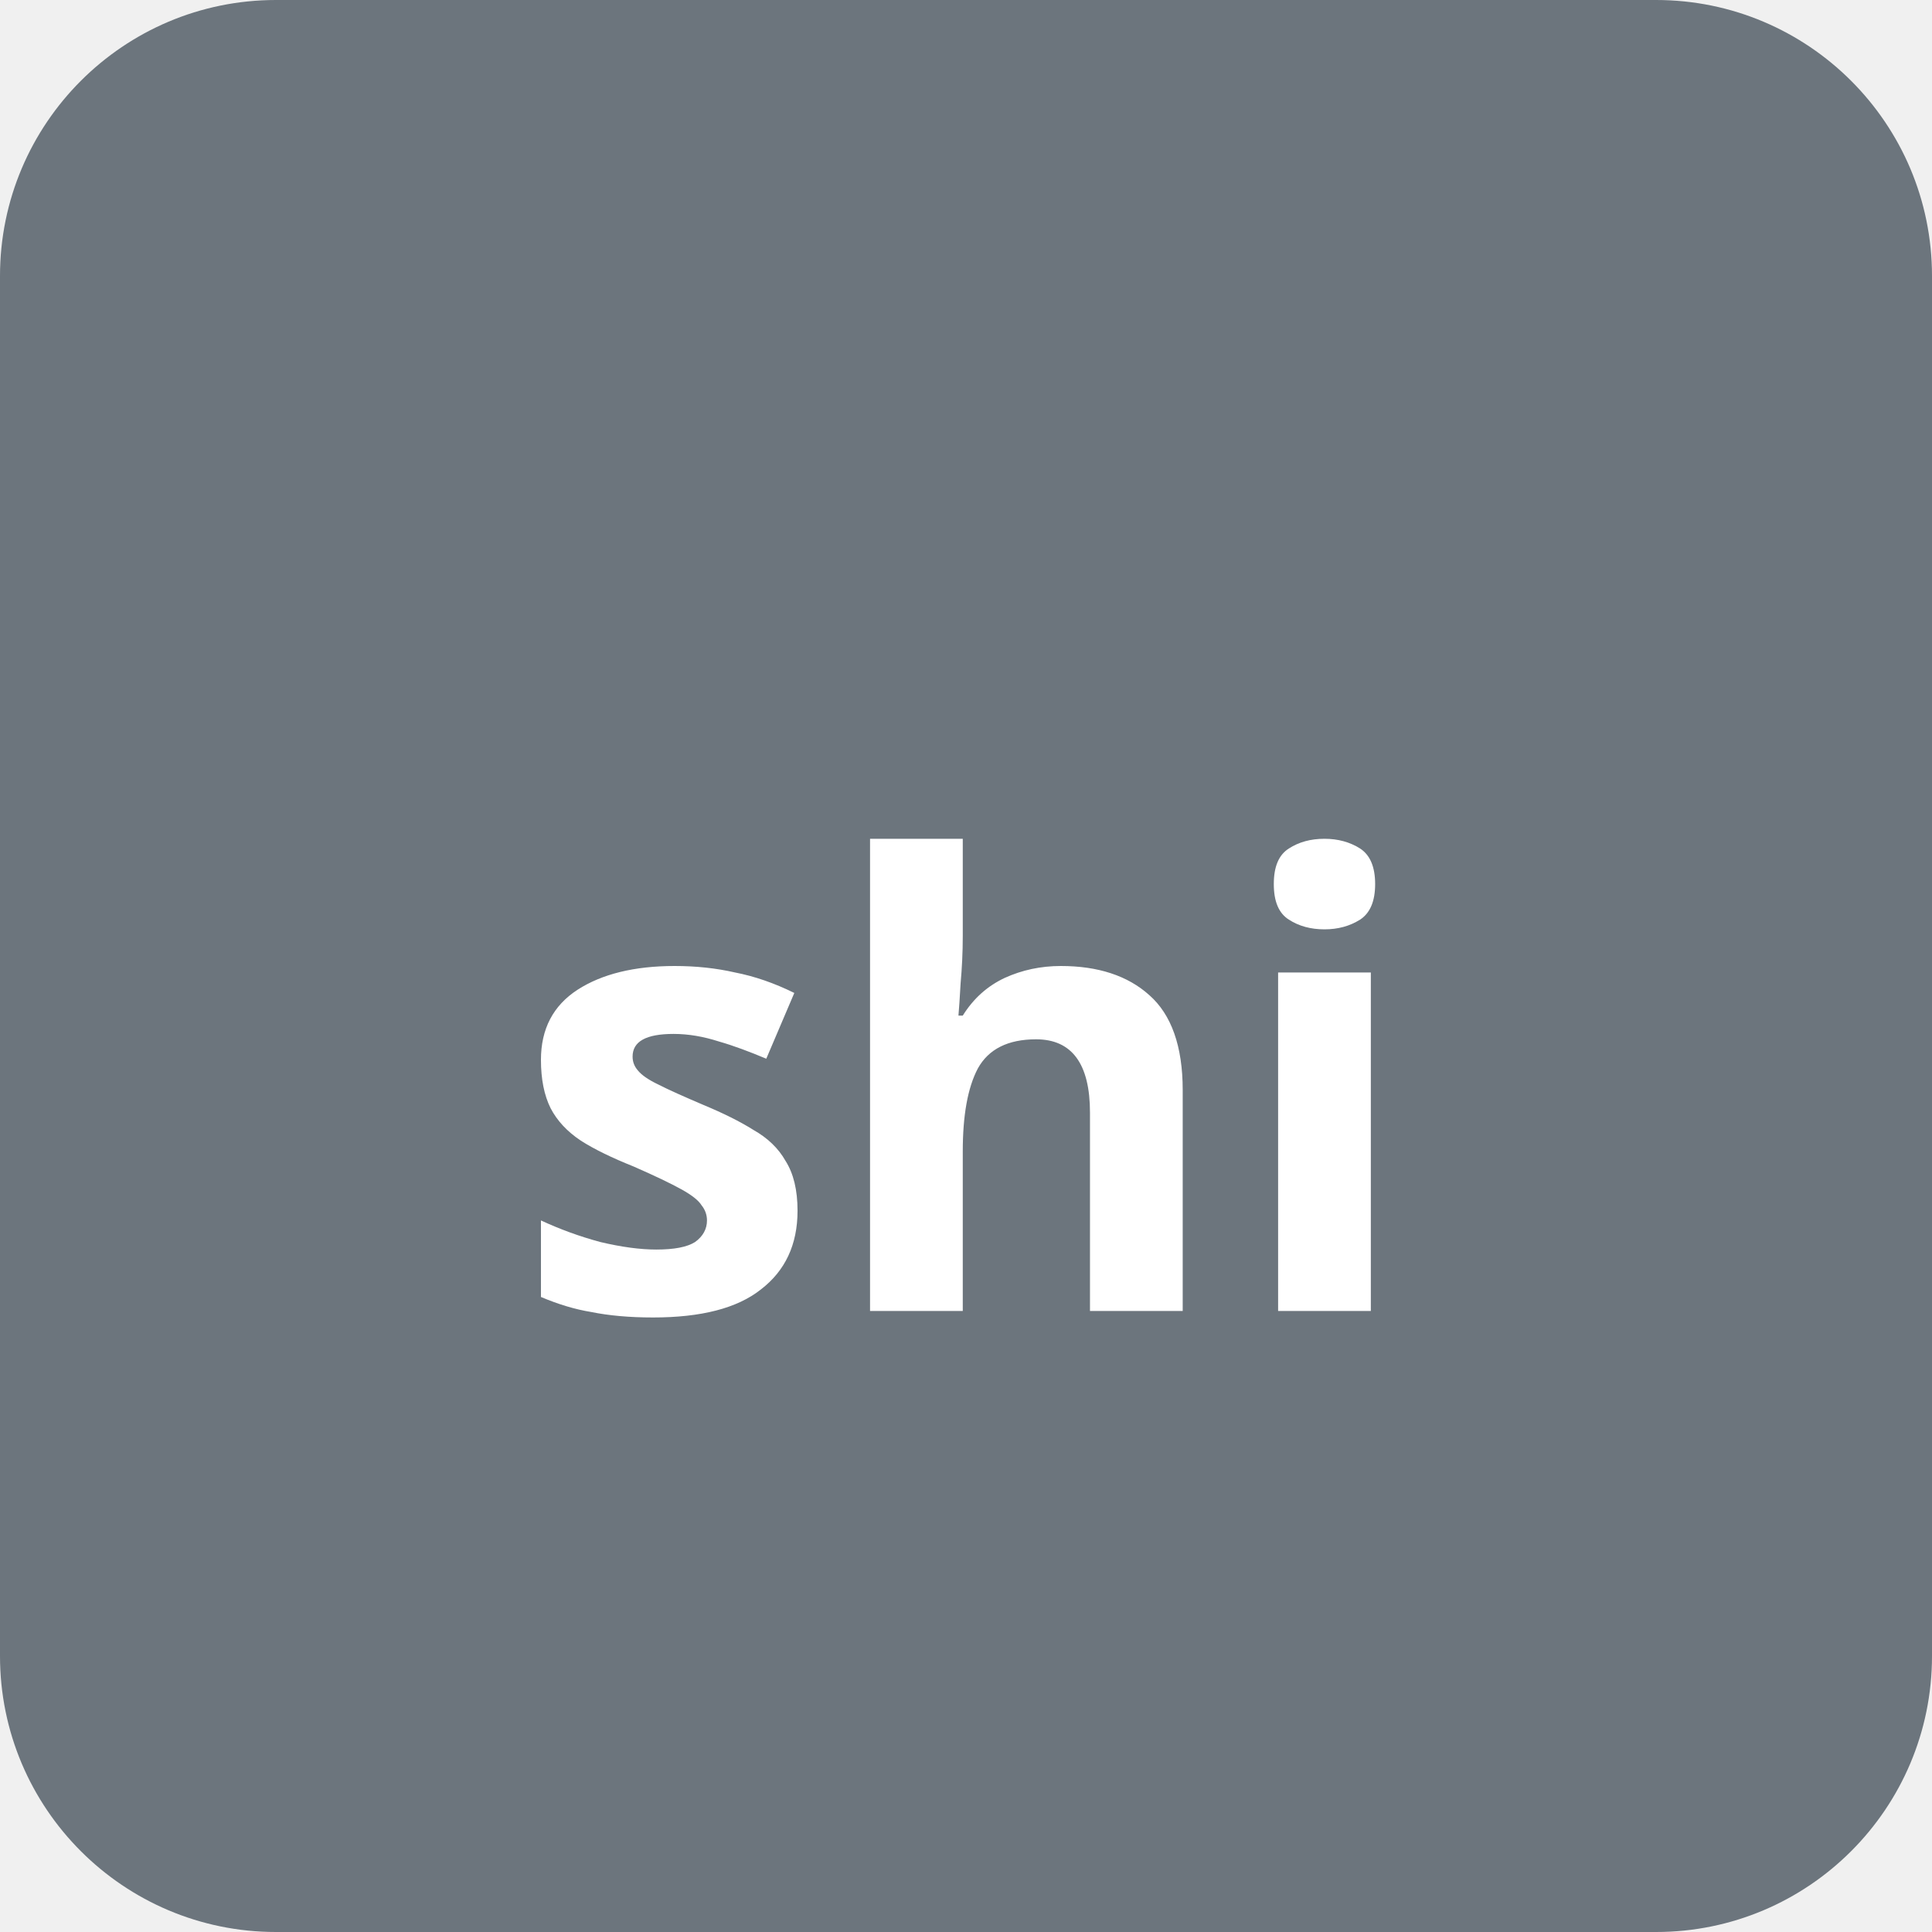
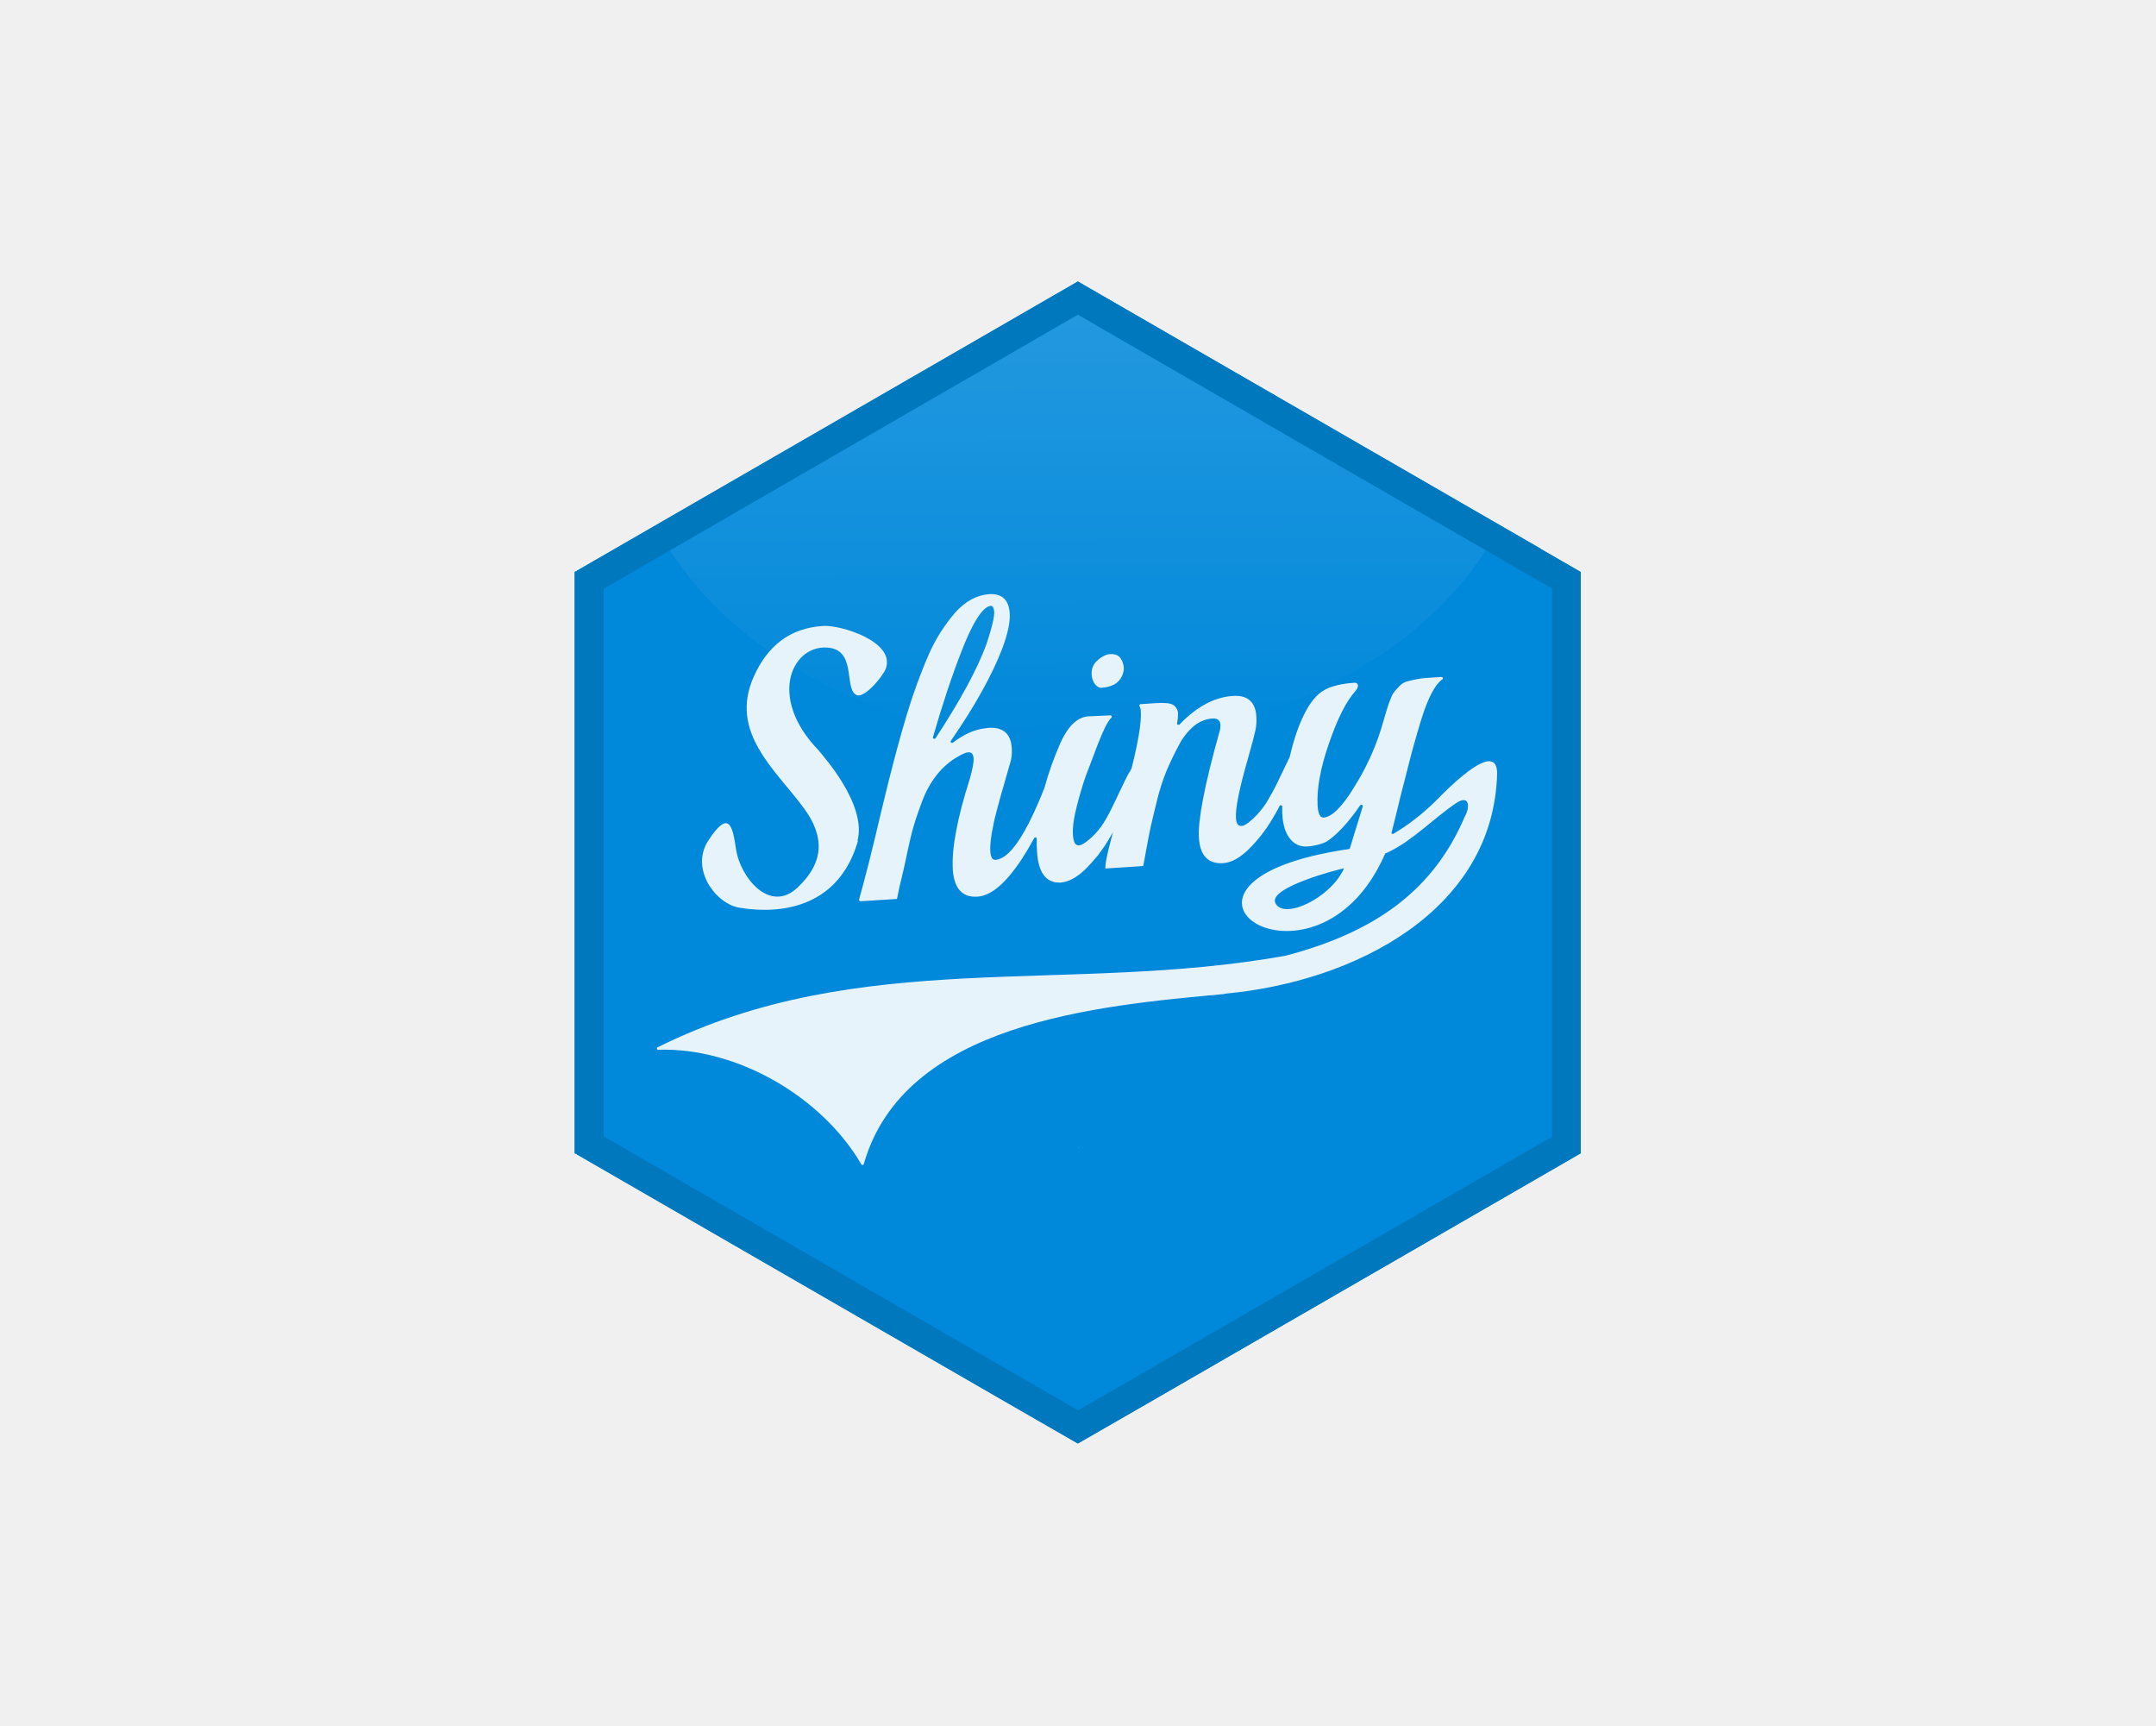
- <svg xmlns="http://www.w3.org/2000/svg" viewBox="0 0 28 28">
-   <rect width="28" height="28" rx="4" fill="#6c757d" />
-   <text x="14" y="19" text-anchor="middle" font-family="sans-serif" font-size="9" font-weight="bold" fill="#fff">shi</text>
+ <svg xmlns="http://www.w3.org/2000/svg" id="a" viewBox="0 0 150 120">
+   <defs>
+     <linearGradient id="c" x1="74.9" y1="1273.04" x2="75.03" y2="1226.77" gradientTransform="translate(0 1278.44) scale(1 -1)" gradientUnits="userSpaceOnUse">
+       <stop offset="0" stop-color="#fff" stop-opacity=".83" />
+       <stop offset=".56" stop-color="#fff" stop-opacity=".37" />
+       <stop offset="1" stop-color="#fff" stop-opacity="0" />
+     </linearGradient>
+   </defs>
+   <g id="b">
+     <path d="M107.21,38.18l-26.47-15.28-5.75-3.32-5.75,3.32-26.47,15.28-2.79,1.61v40.42l2.79,1.61,26.8,15.47,5.42,3.12,5.42-3.12,26.8-15.47,2.77-1.6v-40.43l-2.79-1.61Z" style="fill:#0088da;" />
+     <path d="M75,79.89s.06-.06.09-.09h-.03s-.03.06-.06.09Z" style="fill:#e2b058;" />
+     <path d="M51.77,63.13h0c-.31,0-.11,0,0,0ZM51.76,63.13c-.31,0-.17,0-.07,0h.16-.09c.07,0,.09.01,0,0ZM59.66,58.48c.66-2.54-2.43-5.93-2.68-6.25,0,0,0,0,0-.01-3.7-3.78-1.8-7.56.79-7.15,1.86.31.9,3.03,1.9,3.3h.02c.6.06,1.77-1.38,1.94-1.87.67-1.89-3.18-3.04-4.35-2.96-2.35.14-3.9,1.42-4.84,3.53-1.73,3.88,1.51,6.46,3.47,9.12,1.49,2.01,1.42,3.8-.4,5.53-2,1.9-4.03-.79-4.3-2.63-.24-1.69-.51-2.78-1.92-.64-1.31,1.99.51,4.43,2.16,4.69.39.03,6.51,1.37,8.24-4.65ZM85.22,69.14c-9.03.82-22.32,2.04-25.12,11.82-.02.06-.07.09-.12.07-.03,0-.05-.02-.06-.05-2.74-4.69-8.64-8.13-14.11-7.96-.06,0-.11-.02-.11-.07s.02-.11.07-.11c14.08-6.99,28.46-3.64,43.67-6.36,6.37-1.67,10.33-4.64,12.48-9.7.36-.62.34-1.57-.65-.89-1.53,1.04-2.95,2.54-4.61,3.35-.07.04-.16.07-.25.11-.03,0-.05.04-.06.07-4.83,11.02-18.27,1.94-2.5-.36.04,0,.07-.04.07-.07l.89-2.89c.02-.06-.02-.11-.07-.12-.04,0-.09,0-.11.04-.36.53-.76,1.04-1.19,1.52-.56.59-1,.95-1.33,1.09-.38.14-.78.23-1.18.25-.48.03-.89-.16-1.2-.56-.31-.4-.49-.99-.52-1.77,0-.12,0-.27,0-.42,0-.06-.02-.11-.07-.12-.06,0-.11.02-.12.07-.15.29-.31.57-.46.82-.45.78-1.01,1.5-1.65,2.14s-1.24.96-1.8,1c-1.06.07-1.63-.53-1.7-1.79-.07-1.2.4-3.67,1.43-7.34.06-.16.07-.33.07-.49-.02-.33-.21-.47-.6-.44-.45.04-.88.22-1.23.51-.44.37-.8.83-1.06,1.34-.31.57-.59,1.16-.85,1.76-.27.66-.49,1.34-.66,2.04-.19.77-.35,1.42-.46,1.92-.11.52-.22,1.08-.32,1.65-.07.4-.16.9-.18.97l-.02.07s-2.6.18-2.62.17c-.06-.47.46-2.25.52-2.52-.47.83-.66,1.09-1.04,1.6-.25.31-.52.61-.8.9-.63.63-1.24.96-1.8,1h-.11c-.92,0-1.45-.72-1.53-2.15-.02-.29-.03-.57-.02-.87,0-.06-.02-.11-.07-.12-.06,0-.11.02-.12.07-1.44,2.64-2.74,3.97-3.93,4.05-1.06.07-1.63-.56-1.72-1.88-.09-1.46.31-3.59,1.19-6.34.19-.68.27-1.14.26-1.39-.03-.38-.2-.43-.34-.43h-.04c-.12,0-.39.09-.95.44-.49.32-.92.72-1.28,1.19-.41.53-.73,1.13-.97,1.76-.25.67-.45,1.25-.59,1.73s-.29,1.09-.43,1.77-.27,1.28-.38,1.72c-.11.44-.23.94-.34,1.52l-.02.07-2.52.16c-.06,0-.11-.04-.11-.09v-.04h0c.37-1.29.9-3.37,1.56-6.19.67-2.82,1.28-5.08,1.77-6.7.43-1.41.93-2.8,1.52-4.15.46-1.05,1.08-2.03,1.83-2.9.71-.8,1.52-1.23,2.36-1.29.9-.06,1.37.39,1.44,1.32.04.62-.14,1.45-.53,2.49-.71,1.84-1.9,3.98-3.55,6.37-.04.04-.04.11,0,.14s.11.04.14,0c.29-.22.59-.42.91-.58.48-.25,1-.39,1.54-.44,1.02-.07,1.56.4,1.63,1.38.03.36,0,.72-.11,1.07-.09.31-.2.69-.32,1.1-.11.41-.21.75-.29,1.01-.07.27-.17.62-.29,1.07-.12.45-.22.84-.27,1.14-.17.77-.24,1.39-.21,1.84.04.57.27.57.34.57h.03c.96-.06,2.1-1.73,3.38-4.97,0-.02,0-.03.02-.05.29-1.07.67-2.12,1.11-3.12.53-1.17,1.18-1.79,1.94-1.84l1.52-.07c.06,0,.11.04.11.09,0,.03,0,.06-.03.07h0c-.24.23-.55.84-.93,1.82-.4,1.06-.68,1.78-.86,2.27-.18.51-.39,1.19-.61,2.05s-.31,1.54-.27,2.06c.05.68.31.68.39.68h.03c.13,0,.38-.11.83-.51.34-.31.64-.67.89-1.06.23-.37.48-.84.75-1.41.27-.57.51-1.07.71-1.49.22-.45.31-.6.36-.66l.12-.23c.47-1.89.69-3.21.64-3.95,0-.12-.03-.25-.09-.36h0s-.03-.11.02-.13c.02,0,.04-.02.06-.02l1.06-.07c.62-.04,1.01,0,1.21.13s.32.35.33.58c0,.23-.02.47-.07.69,0,.06.03.11.09.11.03,0,.07,0,.09-.03,1.19-1.24,2.43-1.9,3.71-1.98,1.02-.07,1.57.42,1.63,1.44.02.32,0,.65-.07.97s-.23.95-.51,1.92c-.6,2.09-.89,3.49-.84,4.17.03.49.22.54.36.54h.03c.13,0,.38-.11.82-.52.34-.32.64-.69.9-1.08.27-.45.53-.91.76-1.39.27-.55.51-1.05.71-1.47.07-.15.12-.27.17-.36,0,0,0,0,0-.02.27-1.16.6-2.12.97-2.87.43-.88.91-1.46,1.43-1.74.51-.29,1.22-.45,2.12-.51h0c.11,0,.21.07.22.18v.02c0,.11-.05.22-.16.36-.64.69-1.26,1.92-1.86,3.66-.6,1.73-.86,3.19-.79,4.35.04.53.17.81.4.81h.02c.56-.04,1.28-.73,2.1-2.08.81-1.28,1.45-2.65,1.9-4.09.06-.19.13-.46.24-.82.11-.36.18-.6.22-.73s.11-.32.21-.56c.06-.19.16-.36.27-.51,0,0,.01-.01.02-.02.07-.08.19-.19.31-.33.13-.14.29-.25.47-.31.45-.13.91-.22,1.37-.26l1.06-.07s.11,0,.12.06c.02.05,0,.11-.06.12l-.02.02c-.48.37-.94,1.26-1.38,2.64-.36,1.17-.67,2.26-.91,3.22s-.39,1.55-.45,1.76c-.06.21-.18.72-.37,1.51-.14.59-.27,1.08-.37,1.47-.02.05,0,.11.05.12.03,0,.07,0,.09-.02,1.04-.62,1.99-1.36,2.86-2.21.49-.49,4.34-4.56,4.34-1.98-.24,9.55-9.92,14.5-18.95,15.32ZM68.92,42.15c-.37.02-1.03.59-2.02,3.14-.69,1.76-1.35,3.77-1.99,5.98-.02.06.02.11.07.12.04,0,.09,0,.11-.04,1.72-2.62,2.9-4.8,3.53-6.51.39-1.16.57-1.94.55-2.28-.03-.42-.19-.42-.24-.42h-.02ZM93.51,60.4c-.4.07-5.28,1.33-4.78,2.41.56,1.22,3.86-.34,4.78-2.41ZM76.62,47.84h0c.61-.03,1.37-.26,1.55-1.16.09-.41-.16-.88-.31-1.01-.15-.13-.36-.19-.64-.17s-.61.19-.92.49c-.42.39-.4.95-.27,1.32.12.32.34.52.59.54Z" style="fill:#fff; isolation:isolate; opacity:.9;" />
+     <path d="M103.52,38.37c-5,8-15.9,13.55-28.53,13.55s-23.53-5.54-28.53-13.54l-2.66,1.54-1.79,1.03v38.09l1.79,1.03,26.8,15.47,4.42,2.55,4.42-2.55,26.8-15.47,1.77-1.02v-38.1l-1.79-1.03-2.68-1.55Z" style="fill:none;" />
+     <path d="M74.99,51.6c12.63,0,23.53-5.55,28.53-13.55l-23.78-13.73-4.74-2.74-4.74,2.74-23.8,13.75c5.01,8,15.89,13.54,28.53,13.54Z" style="fill:url(#c); isolation:isolate; opacity:.25;" />
+     <path d="M107.21,38.18l-26.47-15.28-5.75-3.32-5.75,3.32-26.47,15.28-2.79,1.61v40.42l2.79,1.61,26.8,15.47,5.42,3.12,5.42-3.12,26.8-15.47,2.77-1.6v-40.43l-2.79-1.61ZM108,79.06l-1.77,1.02-26.8,15.47-4.42,2.55-4.42-2.55-26.8-15.47-1.79-1.03v-38.1l1.79-1.03,2.66-1.54,23.8-13.75,4.74-2.74,4.74,2.74,23.78,13.73,2.68,1.55,1.79,1.03v38.1h0Z" style="fill:#0078be;" />
+     <polygon points="103.52 38.37 79.74 24.64 106.21 39.92 103.52 38.37" style="fill:none;" />
+   </g>
</svg>
